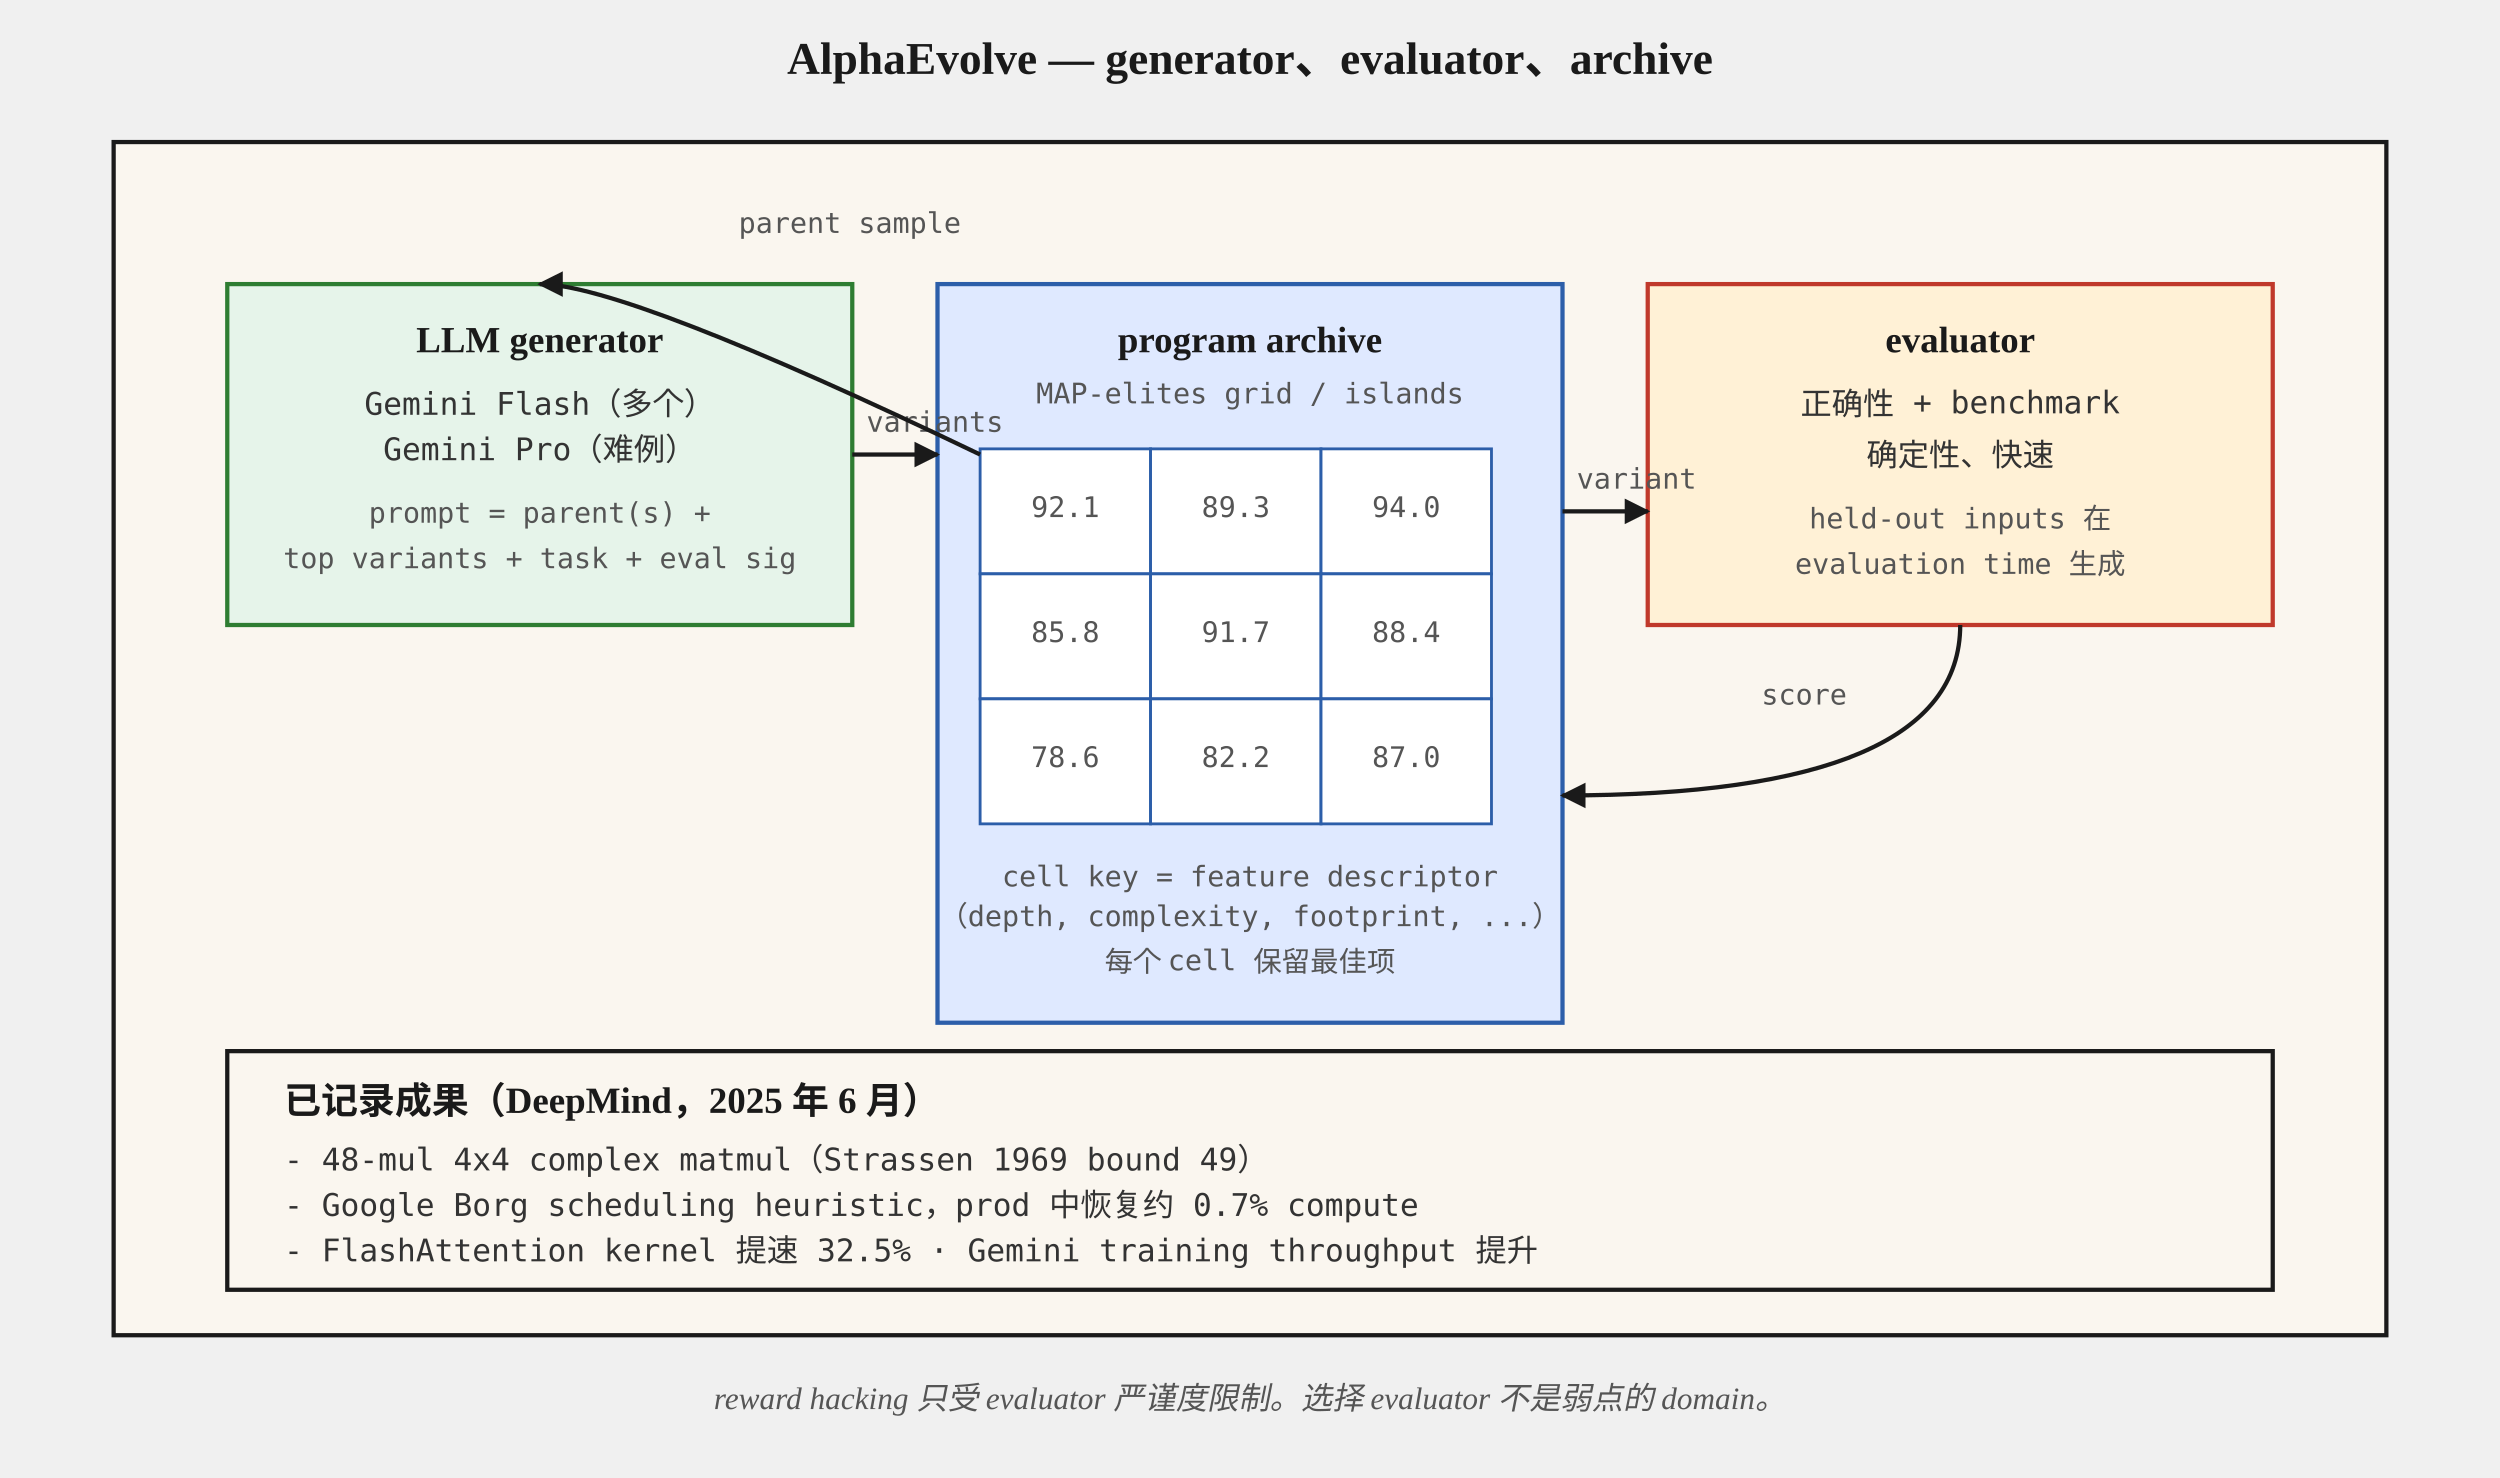
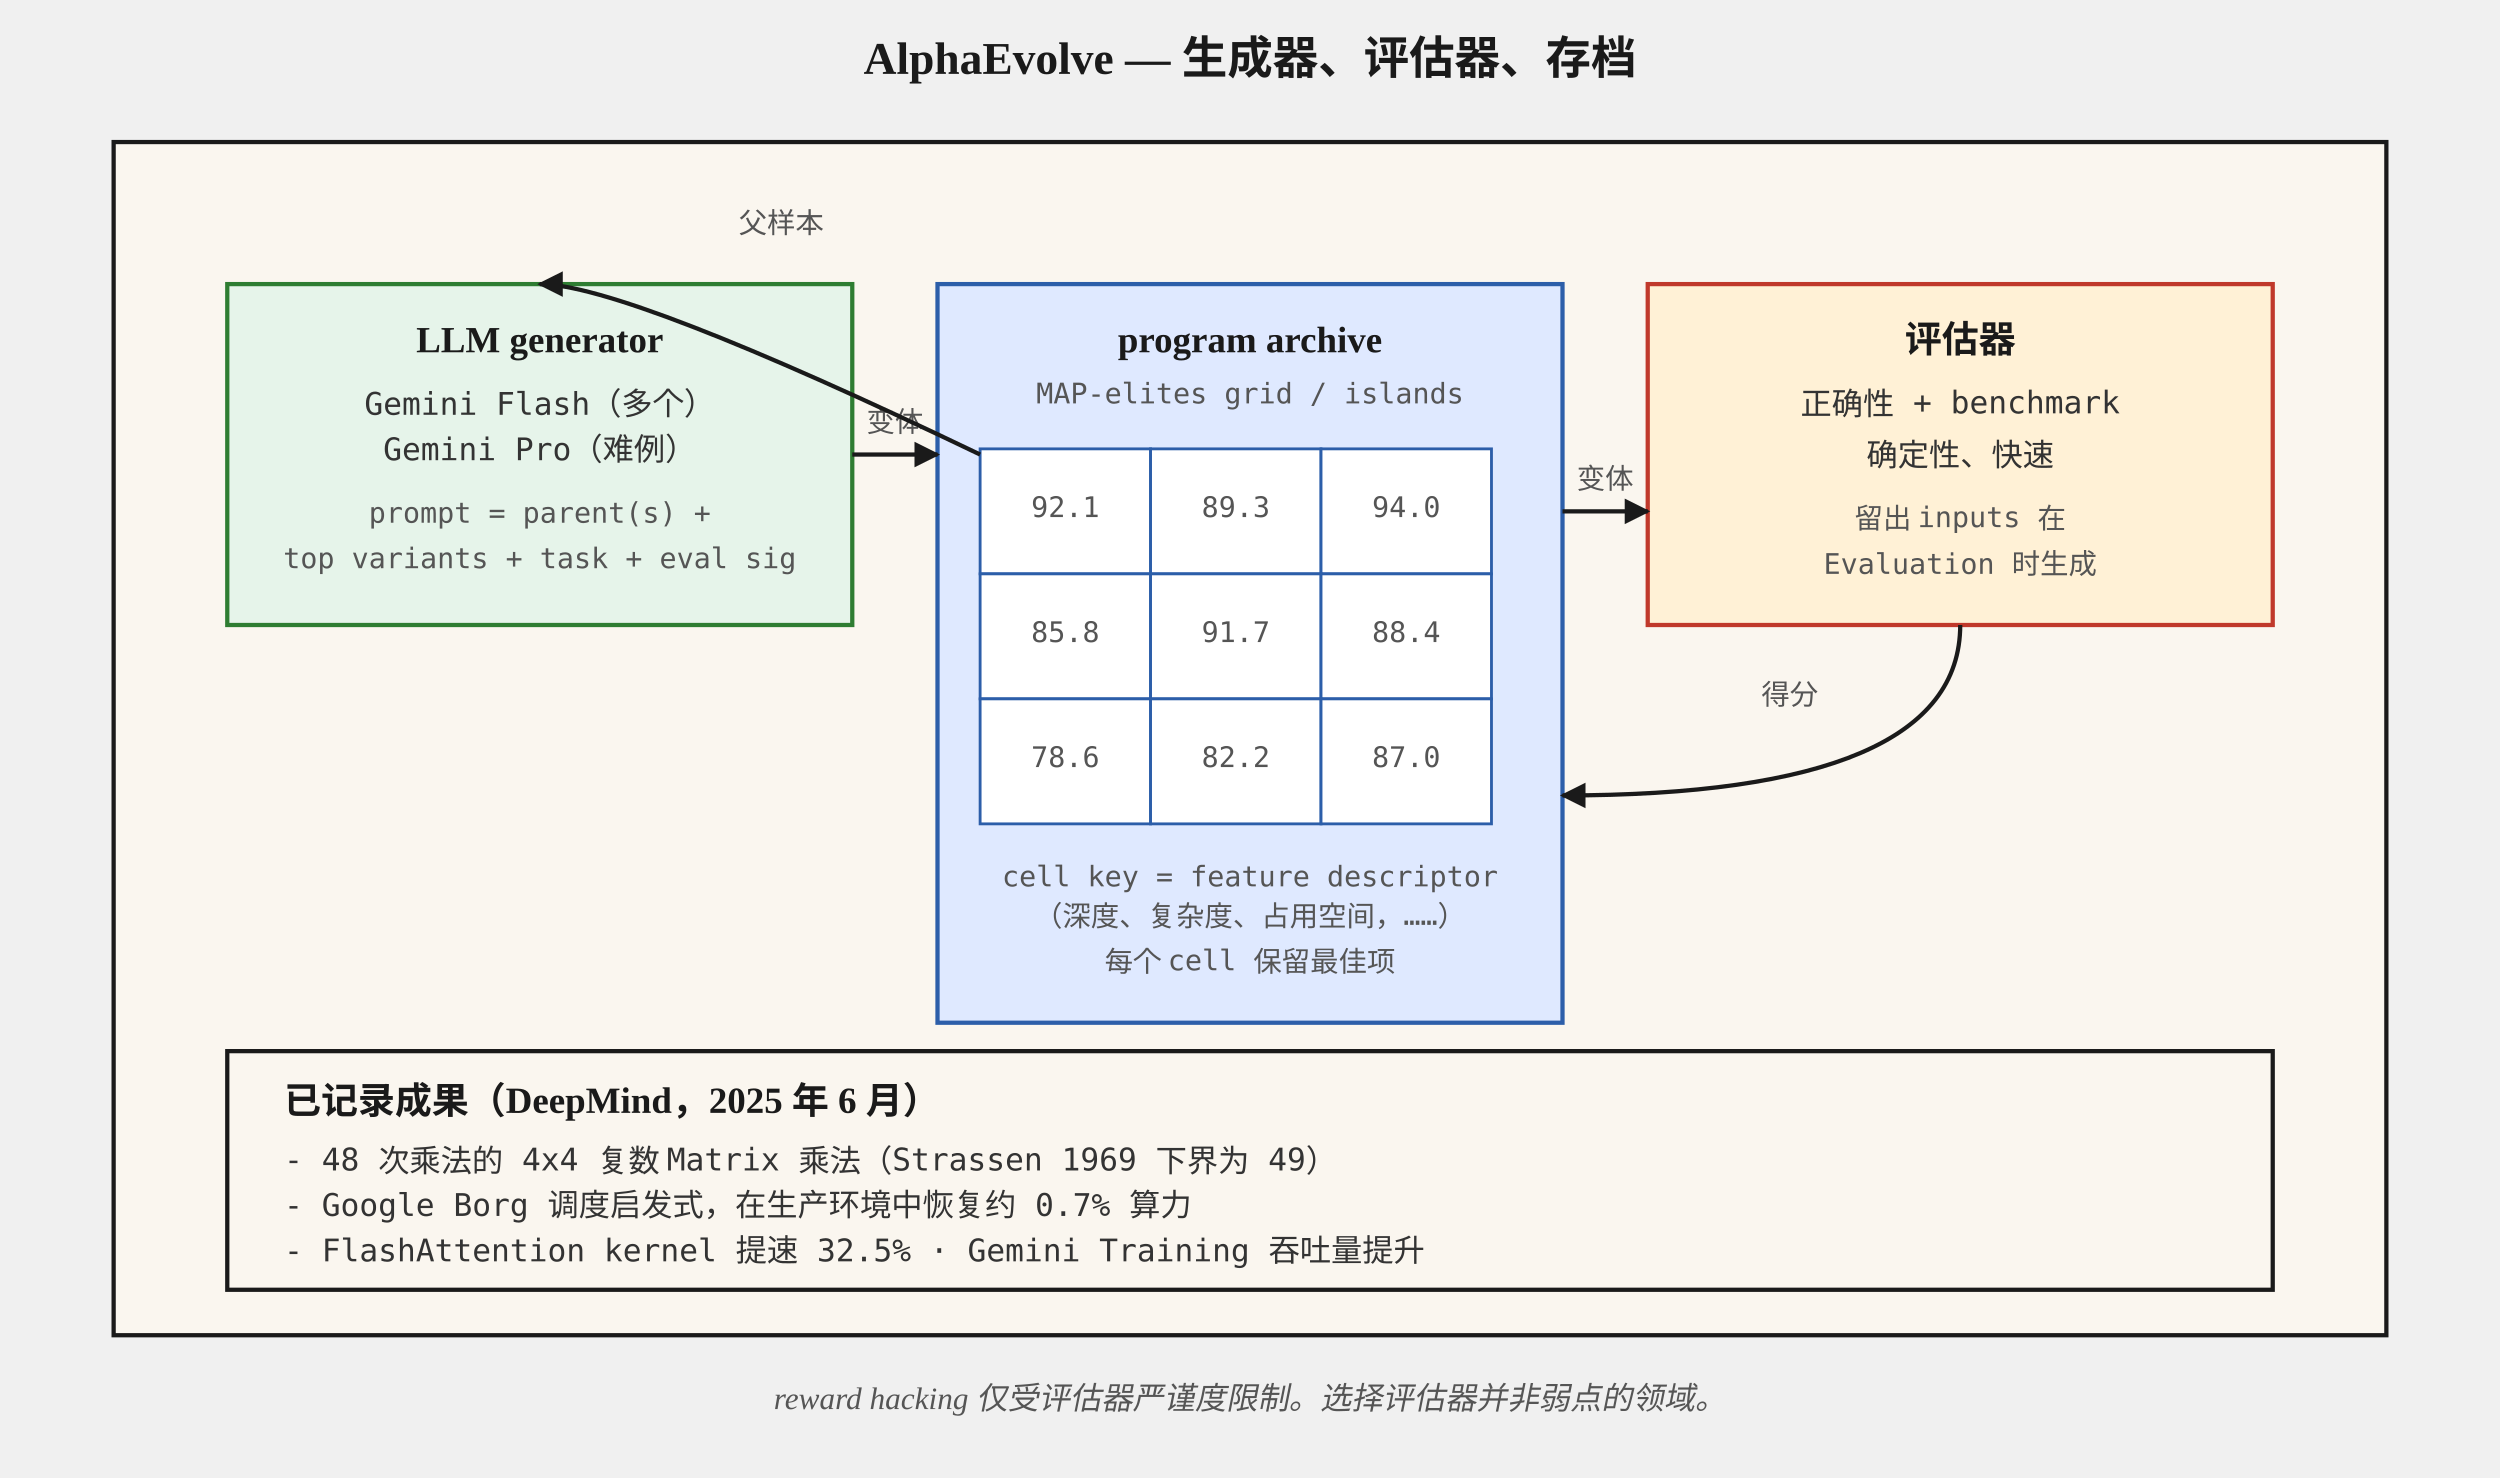
<svg xmlns="http://www.w3.org/2000/svg" viewBox="0 0 880 520" font-family="Georgia, 'Times New Roman', serif">
  <defs>
    <marker id="arrow" viewBox="0 0 10 10" refX="9" refY="5" markerWidth="6" markerHeight="6" orient="auto">
      <path d="M0,0 L10,5 L0,10 z" fill="#1a1a1a" />
    </marker>
    <style>
      .box { fill: #faf6ef; stroke: #1a1a1a; stroke-width: 1.5; }
      .hot { fill: #fff1d6; stroke: #c0392b; stroke-width: 1.5; }
      .cool { fill: #e6f4ea; stroke: #2e7d32; stroke-width: 1.5; }
      .cold { fill: #dfe9ff; stroke: #2c5ea9; stroke-width: 1.5; }
      .label { font-size: 13px; font-weight: 600; fill: #1a1a1a; }
      .content { font-size: 11px; font-family: 'Menlo', monospace; fill: #333; }
      .small { font-size: 10px; font-family: 'Menlo', monospace; fill: #555; }
      .caption { font-size: 11px; fill: #555; font-style: italic; }
      .title { font-size: 16px; font-weight: 700; fill: #1a1a1a; }
    </style>
  </defs>
-   <text x="440" y="26" text-anchor="middle" class="title">AlphaEvolve — generator、evaluator、archive</text>
+   <text x="440" y="26" text-anchor="middle" class="title">AlphaEvolve — 生成器、评估器、存档</text>
  <rect x="40" y="50" width="800" height="420" class="box" />
  <rect x="80" y="100" width="220" height="120" class="cool" />
  <text x="190" y="124" text-anchor="middle" class="label">LLM generator</text>
  <text x="190" y="146" text-anchor="middle" class="content">Gemini Flash（多个）</text>
  <text x="190" y="162" text-anchor="middle" class="content">Gemini Pro（难例）</text>
  <text x="190" y="184" text-anchor="middle" class="small">prompt = parent(s) +</text>
  <text x="190" y="200" text-anchor="middle" class="small">top variants + task + eval sig</text>
  <rect x="330" y="100" width="220" height="260" class="cold" />
  <text x="440" y="124" text-anchor="middle" class="label">program archive</text>
  <text x="440" y="142" text-anchor="middle" class="small">MAP-elites grid / islands</text>
  <g stroke="#2c5ea9" stroke-width="1" fill="#ffffff">
    <rect x="345" y="158" width="60" height="44" />
    <rect x="405" y="158" width="60" height="44" />
    <rect x="465" y="158" width="60" height="44" />
    <rect x="345" y="202" width="60" height="44" />
    <rect x="405" y="202" width="60" height="44" />
    <rect x="465" y="202" width="60" height="44" />
    <rect x="345" y="246" width="60" height="44" />
    <rect x="405" y="246" width="60" height="44" />
    <rect x="465" y="246" width="60" height="44" />
  </g>
  <g class="small">
    <text x="375" y="182" text-anchor="middle">92.1</text>
    <text x="435" y="182" text-anchor="middle">89.3</text>
    <text x="495" y="182" text-anchor="middle">94.0</text>
    <text x="375" y="226" text-anchor="middle">85.8</text>
    <text x="435" y="226" text-anchor="middle">91.7</text>
    <text x="495" y="226" text-anchor="middle">88.4</text>
    <text x="375" y="270" text-anchor="middle">78.6</text>
    <text x="435" y="270" text-anchor="middle">82.2</text>
    <text x="495" y="270" text-anchor="middle">87.0</text>
  </g>
  <text x="440" y="312" text-anchor="middle" class="small">cell key = feature descriptor</text>
-   <text x="440" y="326" text-anchor="middle" class="small">（depth, complexity, footprint, ...）</text>
+   <text x="440" y="326" text-anchor="middle" class="small">（深度、复杂度、占用空间，……）</text>
  <text x="440" y="342" text-anchor="middle" class="small">每个 cell 保留最佳项</text>
  <rect x="580" y="100" width="220" height="120" class="hot" />
-   <text x="690" y="124" text-anchor="middle" class="label">evaluator</text>
+   <text x="690" y="124" text-anchor="middle" class="label">评估器</text>
  <text x="690" y="146" text-anchor="middle" class="content">正确性 + benchmark</text>
  <text x="690" y="164" text-anchor="middle" class="content">确定性、快速</text>
-   <text x="690" y="186" text-anchor="middle" class="small">held-out inputs 在</text>
-   <text x="690" y="202" text-anchor="middle" class="small">evaluation time 生成</text>
+   <text x="690" y="186" text-anchor="middle" class="small">留出 inputs 在</text>
+   <text x="690" y="202" text-anchor="middle" class="small">Evaluation 时生成</text>
  <path d="M300 160 L330 160" stroke="#1a1a1a" stroke-width="1.5" marker-end="url(#arrow)" />
-   <text x="305" y="152" class="small">variants</text>
+   <text x="305" y="152" class="small">变体</text>
  <path d="M550 180 L580 180" stroke="#1a1a1a" stroke-width="1.5" marker-end="url(#arrow)" />
-   <text x="555" y="172" class="small">variant</text>
+   <text x="555" y="172" class="small">变体</text>
  <path d="M690 220 Q 690 280 550 280" stroke="#1a1a1a" stroke-width="1.5" fill="none" marker-end="url(#arrow)" />
-   <text x="620" y="248" class="small">score</text>
+   <text x="620" y="248" class="small">得分</text>
  <path d="M345 160 Q 220 100 190 100" stroke="#1a1a1a" stroke-width="1.5" fill="none" marker-end="url(#arrow)" />
-   <text x="260" y="82" class="small">parent sample</text>
+   <text x="260" y="82" class="small">父样本</text>
  <rect x="80" y="370" width="720" height="84" class="box" />
  <text x="100" y="392" class="label">已记录成果（DeepMind，2025 年 6 月）</text>
-   <text x="100" y="412" class="content">- 48-mul 4x4 complex matmul（Strassen 1969 bound 49）</text>
-   <text x="100" y="428" class="content">- Google Borg scheduling heuristic，prod 中恢复约 0.7% compute</text>
-   <text x="100" y="444" class="content">- FlashAttention kernel 提速 32.5% · Gemini training throughput 提升</text>
-   <text x="440" y="496" text-anchor="middle" class="caption">reward hacking 只受 evaluator 严谨度限制。选择 evaluator 不是弱点的 domain。</text>
+   <text x="100" y="412" class="content">- 48 次乘法的 4x4 复数 Matrix 乘法（Strassen 1969 下界为 49）</text>
+   <text x="100" y="428" class="content">- Google Borg 调度启发式，在生产环境中恢复约 0.7% 算力</text>
+   <text x="100" y="444" class="content">- FlashAttention kernel 提速 32.5% · Gemini Training 吞吐量提升</text>
+   <text x="440" y="496" text-anchor="middle" class="caption">reward hacking 仅受评估器严谨度限制。选择评估器并非弱点的领域。</text>
</svg>
